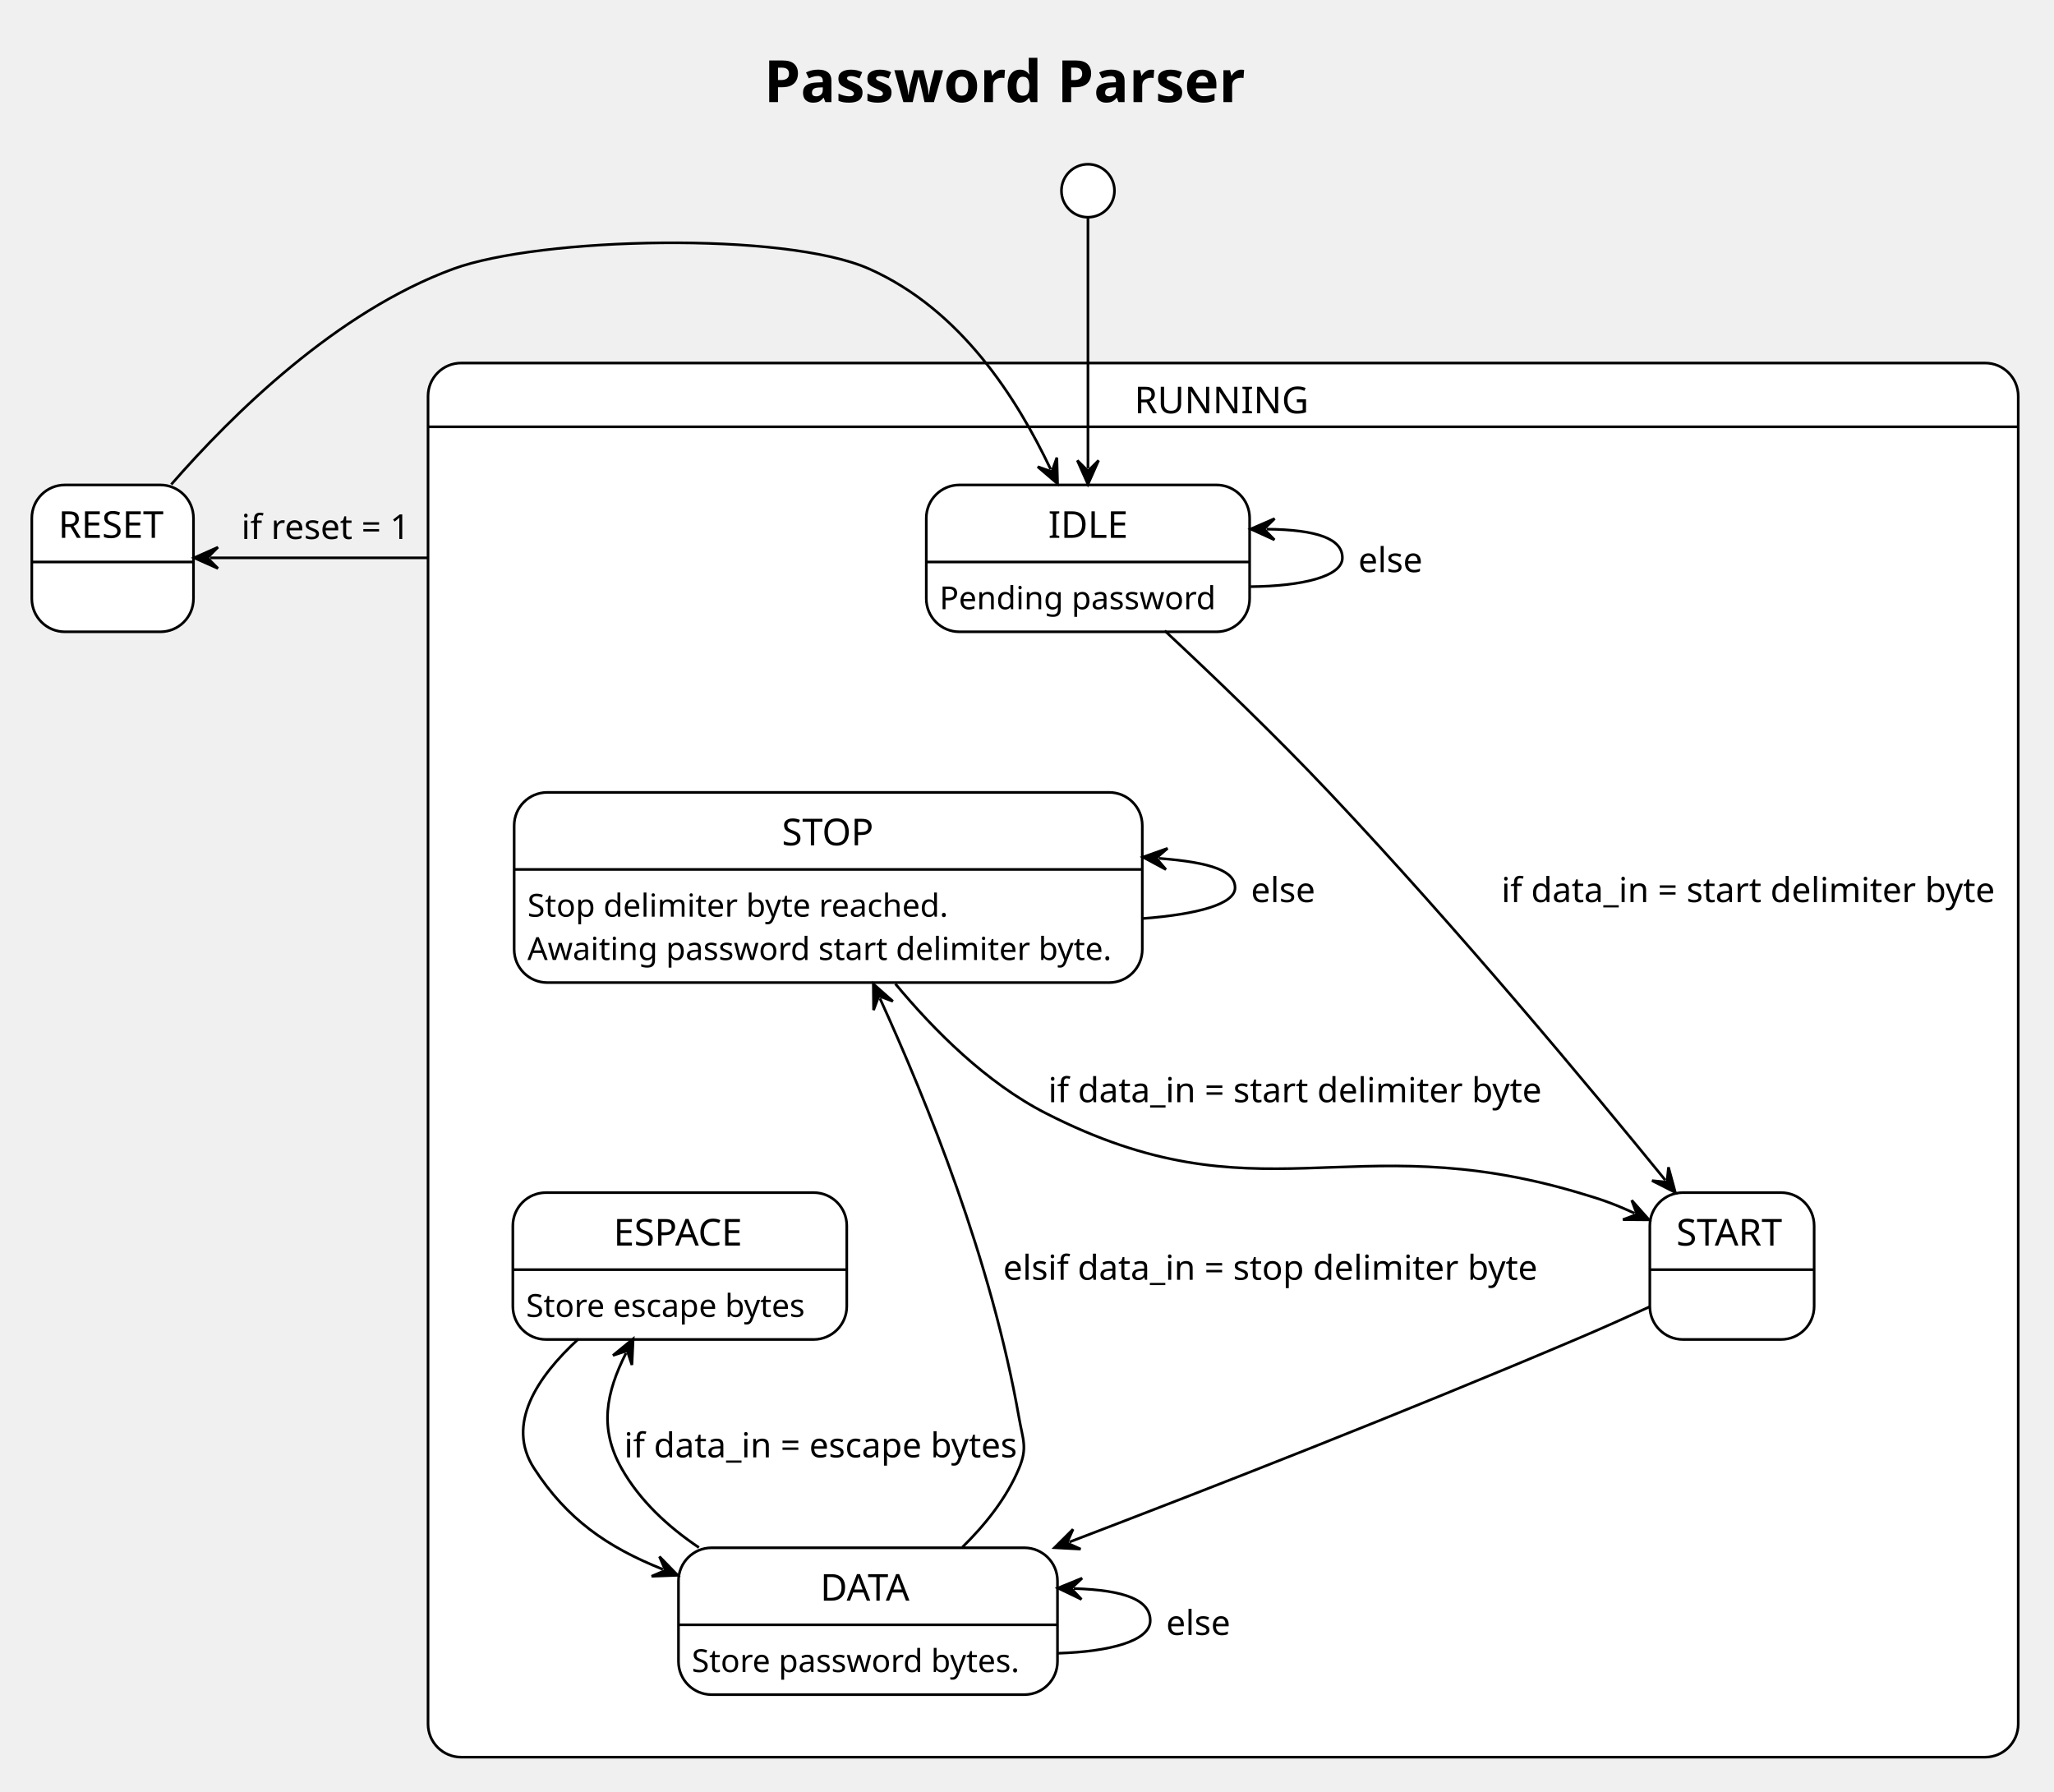
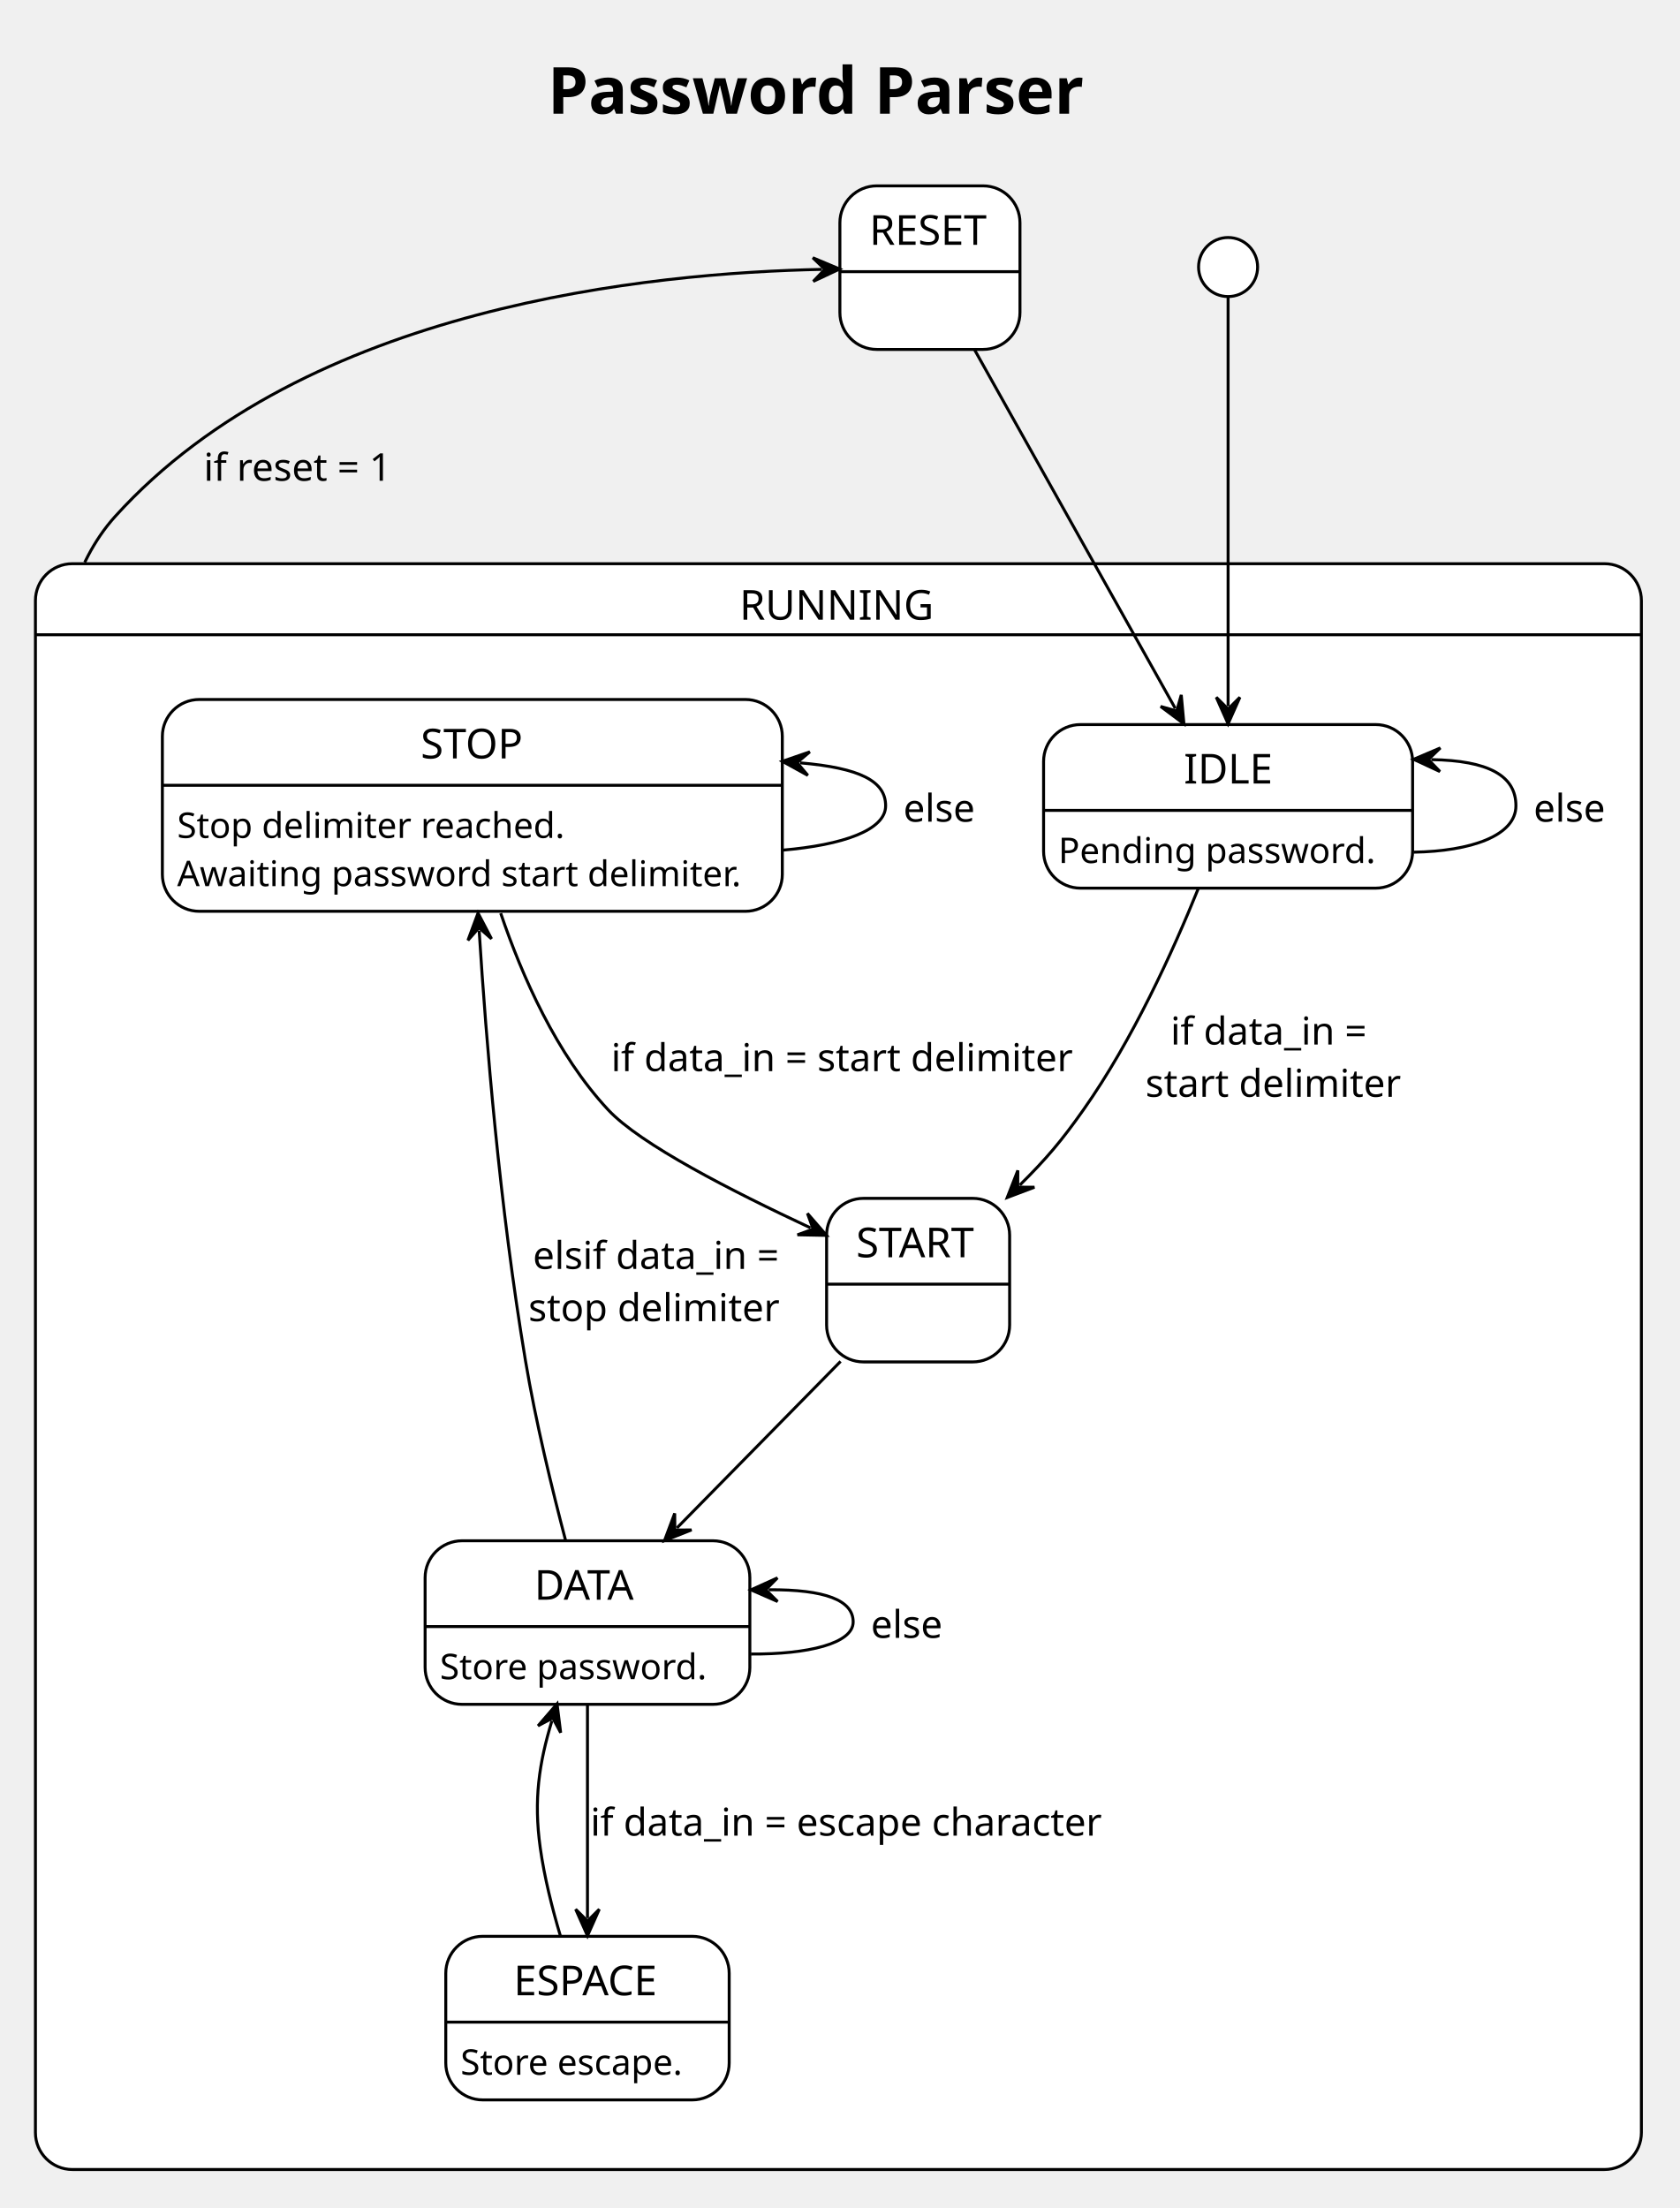
- <svg xmlns="http://www.w3.org/2000/svg" contentStyleType="text/css" height="676px" preserveAspectRatio="none" style="width:775px;height:676px;background:#FFFFFF;" version="1.1" viewBox="0 0 775 676" width="775px" zoomAndPan="magnify">
+ <svg xmlns="http://www.w3.org/2000/svg" contentStyleType="text/css" height="748px" preserveAspectRatio="none" style="width:569px;height:748px;background:#FFFFFF;" version="1.1" viewBox="0 0 569 748" width="569px" zoomAndPan="magnify">
  <defs />
  <g>
-     <text fill="#000000" font-family="Verdana" font-size="22" font-weight="bold" lengthAdjust="spacing" textLength="183" x="288.25" y="38.518">Password Parser</text>
+     <text fill="#000000" font-family="Verdana" font-size="22" font-weight="bold" lengthAdjust="spacing" textLength="183" x="185.5" y="38.518">Password Parser</text>
    <g id="cluster_RUNNING">
-       <path d="M174,136.964 L749,136.964 A12.5,12.5 0 0 1 761.5,149.464 L761.5,161.032 L161.5,161.032 L161.5,149.464 A12.5,12.5 0 0 1 174,136.964 " fill="#FFFFFF" style="stroke:#FFFFFF;stroke-width:1.0;" />
-       <path d="M161.5,161.032 L761.5,161.032 L761.5,650.464 A12.5,12.5 0 0 1 749,662.964 L174,662.964 A12.5,12.5 0 0 1 161.5,650.464 L161.5,161.032 " fill="#FFFFFF" style="stroke:#FFFFFF;stroke-width:1.0;" />
-       <rect fill="none" height="526" rx="12.5" ry="12.5" style="stroke:#000000;stroke-width:1.0;" width="600" x="161.5" y="136.964" />
-       <line style="stroke:#000000;stroke-width:1.0;" x1="161.5" x2="761.5" y1="161.032" y2="161.032" />
-       <text fill="#000000" font-family="Verdana" font-size="14" lengthAdjust="spacing" textLength="67" x="428" y="155.93">RUNNING</text>
+       <path d="M24.5,190.964 L543.5,190.964 A12.5,12.5 0 0 1 556,203.464 L556,215.032 L12,215.032 L12,203.464 A12.5,12.5 0 0 1 24.5,190.964 " fill="#FFFFFF" style="stroke:#FFFFFF;stroke-width:1.0;" />
+       <path d="M12,215.032 L556,215.032 L556,722.464 A12.5,12.5 0 0 1 543.5,734.964 L24.5,734.964 A12.5,12.5 0 0 1 12,722.464 L12,215.032 " fill="#FFFFFF" style="stroke:#FFFFFF;stroke-width:1.0;" />
+       <rect fill="none" height="544" rx="12.5" ry="12.5" style="stroke:#000000;stroke-width:1.0;" width="544" x="12" y="190.964" />
+       <line style="stroke:#000000;stroke-width:1.0;" x1="12" x2="556" y1="215.032" y2="215.032" />
+       <text fill="#000000" font-family="Verdana" font-size="14" lengthAdjust="spacing" textLength="67" x="250.5" y="209.93">RUNNING</text>
    </g>
    <g id="RUNNING.IDLE">
-       <rect fill="#FFFFFF" height="55.412" rx="12.5" ry="12.5" style="stroke:#000000;stroke-width:1.0;" width="122" x="349.5" y="182.964" />
-       <line style="stroke:#000000;stroke-width:1.0;" x1="349.5" x2="471.5" y1="212.032" y2="212.032" />
-       <text fill="#000000" font-family="Verdana" font-size="14" lengthAdjust="spacing" textLength="30" x="395.5" y="202.93">IDLE</text>
-       <text fill="#000000" font-family="Verdana" font-size="12" lengthAdjust="spacing" textLength="102" x="354.5" y="229.86">Pending password</text>
+       <rect fill="#FFFFFF" height="55.412" rx="12.5" ry="12.5" style="stroke:#000000;stroke-width:1.0;" width="125" x="353.5" y="245.464" />
+       <line style="stroke:#000000;stroke-width:1.0;" x1="353.5" x2="478.5" y1="274.532" y2="274.532" />
+       <text fill="#000000" font-family="Verdana" font-size="14" lengthAdjust="spacing" textLength="30" x="401" y="265.43">IDLE</text>
+       <text fill="#000000" font-family="Verdana" font-size="12" lengthAdjust="spacing" textLength="105" x="358.5" y="292.36">Pending password.</text>
    </g>
    <g id="RUNNING.STOP">
-       <rect fill="#FFFFFF" height="71.756" rx="12.5" ry="12.5" style="stroke:#000000;stroke-width:1.0;" width="237" x="194" y="298.964" />
-       <line style="stroke:#000000;stroke-width:1.0;" x1="194" x2="431" y1="328.032" y2="328.032" />
-       <text fill="#000000" font-family="Verdana" font-size="14" lengthAdjust="spacing" textLength="35" x="295" y="318.93">STOP</text>
-       <text fill="#000000" font-family="Verdana" font-size="12" lengthAdjust="spacing" textLength="157" x="199" y="345.86">Stop delimiter byte reached.</text>
-       <text fill="#000000" font-family="Verdana" font-size="12" lengthAdjust="spacing" textLength="217" x="199" y="362.204">Awaiting password start delimiter byte.</text>
+       <rect fill="#FFFFFF" height="71.756" rx="12.5" ry="12.5" style="stroke:#000000;stroke-width:1.0;" width="210" x="55" y="236.964" />
+       <line style="stroke:#000000;stroke-width:1.0;" x1="55" x2="265" y1="266.032" y2="266.032" />
+       <text fill="#000000" font-family="Verdana" font-size="14" lengthAdjust="spacing" textLength="35" x="142.5" y="256.93">STOP</text>
+       <text fill="#000000" font-family="Verdana" font-size="12" lengthAdjust="spacing" textLength="130" x="60" y="283.86">Stop delimiter reached.</text>
+       <text fill="#000000" font-family="Verdana" font-size="12" lengthAdjust="spacing" textLength="190" x="60" y="300.204">Awaiting password start delimiter.</text>
    </g>
    <g id="RUNNING.START">
-       <rect fill="#FFFFFF" height="55.412" rx="12.5" ry="12.5" style="stroke:#000000;stroke-width:1.0;" width="62" x="622.5" y="449.964" />
-       <line style="stroke:#000000;stroke-width:1.0;" x1="622.5" x2="684.5" y1="479.032" y2="479.032" />
-       <text fill="#000000" font-family="Verdana" font-size="14" lengthAdjust="spacing" textLength="42" x="632.5" y="469.93">START</text>
-       <text fill="#000000" font-family="Verdana" font-size="12" lengthAdjust="spacing" textLength="3" x="627.5" y="496.86"> </text>
+       <rect fill="#FFFFFF" height="55.412" rx="12.5" ry="12.5" style="stroke:#000000;stroke-width:1.0;" width="62" x="280" y="405.964" />
+       <line style="stroke:#000000;stroke-width:1.0;" x1="280" x2="342" y1="435.032" y2="435.032" />
+       <text fill="#000000" font-family="Verdana" font-size="14" lengthAdjust="spacing" textLength="42" x="290" y="425.93">START</text>
+       <text fill="#000000" font-family="Verdana" font-size="12" lengthAdjust="spacing" textLength="3" x="285" y="452.86"> </text>
    </g>
    <g id="RUNNING.ESPACE">
-       <rect fill="#FFFFFF" height="55.412" rx="12.5" ry="12.5" style="stroke:#000000;stroke-width:1.0;" width="126" x="193.5" y="449.964" />
-       <line style="stroke:#000000;stroke-width:1.0;" x1="193.5" x2="319.5" y1="479.032" y2="479.032" />
-       <text fill="#000000" font-family="Verdana" font-size="14" lengthAdjust="spacing" textLength="50" x="231.5" y="469.93">ESPACE</text>
-       <text fill="#000000" font-family="Verdana" font-size="12" lengthAdjust="spacing" textLength="106" x="198.5" y="496.86">Store escape bytes</text>
+       <rect fill="#FFFFFF" height="55.412" rx="12.5" ry="12.5" style="stroke:#000000;stroke-width:1.0;" width="96" x="151" y="655.964" />
+       <line style="stroke:#000000;stroke-width:1.0;" x1="151" x2="247" y1="685.032" y2="685.032" />
+       <text fill="#000000" font-family="Verdana" font-size="14" lengthAdjust="spacing" textLength="50" x="174" y="675.93">ESPACE</text>
+       <text fill="#000000" font-family="Verdana" font-size="12" lengthAdjust="spacing" textLength="76" x="156" y="702.86">Store escape.</text>
    </g>
    <g id="RUNNING.DATA">
-       <rect fill="#FFFFFF" height="55.412" rx="12.5" ry="12.5" style="stroke:#000000;stroke-width:1.0;" width="143" x="256" y="583.964" />
-       <line style="stroke:#000000;stroke-width:1.0;" x1="256" x2="399" y1="613.032" y2="613.032" />
-       <text fill="#000000" font-family="Verdana" font-size="14" lengthAdjust="spacing" textLength="36" x="309.5" y="603.93">DATA</text>
-       <text fill="#000000" font-family="Verdana" font-size="12" lengthAdjust="spacing" textLength="123" x="261" y="630.86">Store password bytes.</text>
+       <rect fill="#FFFFFF" height="55.412" rx="12.5" ry="12.5" style="stroke:#000000;stroke-width:1.0;" width="110" x="144" y="521.964" />
+       <line style="stroke:#000000;stroke-width:1.0;" x1="144" x2="254" y1="551.032" y2="551.032" />
+       <text fill="#000000" font-family="Verdana" font-size="14" lengthAdjust="spacing" textLength="36" x="181" y="541.93">DATA</text>
+       <text fill="#000000" font-family="Verdana" font-size="12" lengthAdjust="spacing" textLength="90" x="149" y="568.86">Store password.</text>
    </g>
-     <ellipse cx="410.5" cy="71.964" fill="#FFFFFF" rx="10" ry="10" style="stroke:#000000;stroke-width:1.0;" />
+     <ellipse cx="416" cy="90.464" fill="#FFFFFF" rx="10" ry="10" style="stroke:#000000;stroke-width:1.0;" />
    <g id="RESET">
-       <rect fill="#FFFFFF" height="55.412" rx="12.5" ry="12.5" style="stroke:#000000;stroke-width:1.0;" width="61" x="12" y="182.964" />
-       <line style="stroke:#000000;stroke-width:1.0;" x1="12" x2="73" y1="212.032" y2="212.032" />
-       <text fill="#000000" font-family="Verdana" font-size="14" lengthAdjust="spacing" textLength="41" x="22" y="202.93">RESET</text>
-       <text fill="#000000" font-family="Verdana" font-size="12" lengthAdjust="spacing" textLength="3" x="17" y="229.86"> </text>
+       <rect fill="#FFFFFF" height="55.412" rx="12.5" ry="12.5" style="stroke:#000000;stroke-width:1.0;" width="61" x="284.5" y="62.964" />
+       <line style="stroke:#000000;stroke-width:1.0;" x1="284.5" x2="345.5" y1="92.032" y2="92.032" />
+       <text fill="#000000" font-family="Verdana" font-size="14" lengthAdjust="spacing" textLength="41" x="294.5" y="82.93">RESET</text>
+       <text fill="#000000" font-family="Verdana" font-size="12" lengthAdjust="spacing" textLength="3" x="289.5" y="109.86"> </text>
    </g>
    <g id="link_IDLE_IDLE">
-       <path d="M477.9,199.647 C497.24,199.817 506.5,203.384 506.5,210.464 C506.5,217.544 491.24,221.164 471.9,221.334 " fill="none" id="IDLE-backto-IDLE" style="stroke:#000000;stroke-width:1.0;" />
-       <polygon fill="#000000" points="471.9,199.594,480.865,203.673,476.9,199.638,480.935,195.673,471.9,199.594" style="stroke:#000000;stroke-width:1.0;" />
-       <text fill="#000000" font-family="Verdana" font-size="13" lengthAdjust="spacing" textLength="23" x="512.5" y="215.861">else</text>
+       <path d="M484.829,257.33 C504.249,257.64 513.5,262.794 513.5,272.964 C513.5,283.134 498.25,288.384 478.83,288.694 " fill="none" id="IDLE-backto-IDLE" style="stroke:#000000;stroke-width:1.0;" />
+       <polygon fill="#000000" points="478.83,257.234,487.765,261.377,483.829,257.314,487.893,253.378,478.83,257.234" style="stroke:#000000;stroke-width:1.0;" />
+       <text fill="#000000" font-family="Verdana" font-size="13" lengthAdjust="spacing" textLength="23" x="519.5" y="278.361">else</text>
    </g>
    <g id="link_IDLE_START">
-       <path d="M439.48,237.974 C457.71,254.974 481.49,277.764 501.5,298.964 C550.24,350.594 599.582,409.931 628.332,445.251 " fill="none" id="IDLE-to-START" style="stroke:#000000;stroke-width:1.0;" />
-       <polygon fill="#000000" points="632.12,449.904,629.541,440.399,628.964,446.026,623.336,445.449,632.12,449.904" style="stroke:#000000;stroke-width:1.0;" />
-       <text fill="#000000" font-family="Verdana" font-size="13" lengthAdjust="spacing" textLength="181" x="566.5" y="340.361">if data_in = start delimiter byte</text>
+       <path d="M405.97,300.854 C397.33,322.234 383.65,352.364 367,375.964 C359.6,386.464 354.444,392.563 345.454,401.463 " fill="none" id="IDLE-to-START" style="stroke:#000000;stroke-width:1.0;" />
+       <polygon fill="#000000" points="341.19,405.684,350.4,402.195,344.743,402.166,344.772,396.51,341.19,405.684" style="stroke:#000000;stroke-width:1.0;" />
+       <text fill="#000000" font-family="Verdana" font-size="13" lengthAdjust="spacing" textLength="64" x="396.5" y="353.861">if data_in =</text>
+       <text fill="#000000" font-family="Verdana" font-size="13" lengthAdjust="spacing" textLength="84" x="388" y="371.567">start delimiter</text>
    </g>
    <g id="link_STOP_START">
-       <path d="M337.83,371.184 C352.38,388.714 372.18,408.544 394.5,419.964 C474.91,461.094 508.91,424.274 595.5,449.964 C604.42,452.604 608.258,453.891 616.748,457.751 " fill="none" id="STOP-to-START" style="stroke:#000000;stroke-width:1.0;" />
-       <polygon fill="#000000" points="622.21,460.234,615.673,452.868,617.658,458.165,612.361,460.151,622.21,460.234" style="stroke:#000000;stroke-width:1.0;" />
-       <text fill="#000000" font-family="Verdana" font-size="13" lengthAdjust="spacing" textLength="181" x="395.5" y="415.861">if data_in = start delimiter byte</text>
+       <path d="M169.61,309.374 C176.83,330.674 188.51,357.214 206,375.964 C216.94,387.694 247.686,403.39 274.536,415.96 " fill="none" id="STOP-to-START" style="stroke:#000000;stroke-width:1.0;" />
+       <polygon fill="#000000" points="279.97,418.504,273.515,411.065,275.442,416.384,270.123,418.311,279.97,418.504" style="stroke:#000000;stroke-width:1.0;" />
+       <text fill="#000000" font-family="Verdana" font-size="13" lengthAdjust="spacing" textLength="151" x="207" y="362.861">if data_in = start delimiter</text>
    </g>
    <g id="link_STOP_STOP">
-       <path d="M437.233,323.842 C457.743,325.412 466,328.804 466,334.964 C466,341.124 451.76,344.974 431.25,346.544 " fill="none" id="STOP-backto-STOP" style="stroke:#000000;stroke-width:1.0;" />
-       <polygon fill="#000000" points="431.25,323.384,439.918,328.059,436.235,323.766,440.529,320.083,431.25,323.384" style="stroke:#000000;stroke-width:1.0;" />
-       <text fill="#000000" font-family="Verdana" font-size="13" lengthAdjust="spacing" textLength="23" x="472" y="340.361">else</text>
+       <path d="M270.988,258.425 C291.448,260.175 300,264.674 300,272.964 C300,281.254 285.47,286.264 265.01,288.014 " fill="none" id="STOP-backto-STOP" style="stroke:#000000;stroke-width:1.0;" />
+       <polygon fill="#000000" points="265.01,257.914,273.636,262.666,269.992,258.34,274.318,254.696,265.01,257.914" style="stroke:#000000;stroke-width:1.0;" />
+       <text fill="#000000" font-family="Verdana" font-size="13" lengthAdjust="spacing" textLength="23" x="306" y="278.361">else</text>
    </g>
    <g id="link_START_DATA">
-       <path d="M622.33,493.074 C613.68,497.024 604.26,501.244 595.5,504.964 C529,533.224 457.795,561.053 403.495,581.793 " fill="none" id="START-to-DATA" style="stroke:#000000;stroke-width:1.0;" />
-       <polygon fill="#000000" points="397.89,583.934,407.725,584.46,402.561,582.15,404.87,576.986,397.89,583.934" style="stroke:#000000;stroke-width:1.0;" />
+       <path d="M284.74,461.194 C266.77,479.484 247.235,499.364 229.295,517.624 " fill="none" id="START-to-DATA" style="stroke:#000000;stroke-width:1.0;" />
+       <polygon fill="#000000" points="225.09,521.904,234.251,518.288,228.594,518.337,228.544,512.681,225.09,521.904" style="stroke:#000000;stroke-width:1.0;" />
    </g>
-     <g id="link_ESPACE_DATA">
-       <path d="M218.23,505.214 C202.73,519.434 190.75,537.354 201.5,553.964 C213.94,573.184 229.069,583.697 250.129,592.117 " fill="none" id="ESPACE-to-DATA" style="stroke:#000000;stroke-width:1.0;" />
-       <polygon fill="#000000" points="255.7,594.344,248.828,587.289,251.057,592.488,245.858,594.717,255.7,594.344" style="stroke:#000000;stroke-width:1.0;" />
+     <g id="link_DATA_ESPACE">
+       <path d="M186.958,582.946 C182.598,597.316 180.73,609.644 183,625.964 C184.37,635.864 187.04,646.464 189.81,655.774 " fill="none" id="DATA-backto-ESPACE" style="stroke:#000000;stroke-width:1.0;" />
+       <polygon fill="#000000" points="188.7,577.204,182.259,584.655,187.248,581.989,189.915,586.978,188.7,577.204" style="stroke:#000000;stroke-width:1.0;" />
    </g>
-     <g id="link_ESPACE_DATA">
-       <path d="M236.204,510.504 C228.654,525.514 226,538.854 234.5,553.964 C241.35,566.144 252.02,576.014 263.71,583.874 " fill="none" id="ESPACE-backto-DATA" style="stroke:#000000;stroke-width:1.0;" />
-       <polygon fill="#000000" points="238.9,505.144,231.282,511.387,236.653,509.611,238.429,514.982,238.9,505.144" style="stroke:#000000;stroke-width:1.0;" />
-       <text fill="#000000" font-family="Verdana" font-size="13" lengthAdjust="spacing" textLength="144" x="235.5" y="549.861">if data_in = escape bytes</text>
+     <g id="link_DATA_ESPACE">
+       <path d="M199,577.174 C199,600.074 199,626.904 199,649.794 " fill="none" id="DATA-to-ESPACE" style="stroke:#000000;stroke-width:1.0;" />
+       <polygon fill="#000000" points="199,655.794,203,646.794,199,650.794,195,646.794,199,655.794" style="stroke:#000000;stroke-width:1.0;" />
+       <text fill="#000000" font-family="Verdana" font-size="13" lengthAdjust="spacing" textLength="167" x="200" y="621.861">if data_in = escape character</text>
    </g>
    <g id="link_STOP_DATA">
-       <path d="M332.01,376.703 C349.8,415.703 374.06,475.434 384.5,534.964 C385.96,543.284 387.75,546.174 384.5,553.964 C379.84,565.154 371.76,575.264 363.13,583.734 " fill="none" id="STOP-backto-DATA" style="stroke:#000000;stroke-width:1.0;" />
-       <polygon fill="#000000" points="329.52,371.244,329.616,381.092,331.595,375.793,336.894,377.772,329.52,371.244" style="stroke:#000000;stroke-width:1.0;" />
-       <text fill="#000000" font-family="Verdana" font-size="13" lengthAdjust="spacing" textLength="196" x="378.5" y="482.861">elsif data_in = stop delimiter byte</text>
+       <path d="M162.311,315.302 C164.711,353.042 169.23,408.534 178,460.964 C181.45,481.614 187.05,504.614 191.59,521.854 " fill="none" id="STOP-backto-DATA" style="stroke:#000000;stroke-width:1.0;" />
+       <polygon fill="#000000" points="161.93,309.314,158.509,318.55,162.247,314.304,166.493,318.042,161.93,309.314" style="stroke:#000000;stroke-width:1.0;" />
+       <text fill="#000000" font-family="Verdana" font-size="13" lengthAdjust="spacing" textLength="80" x="180.5" y="429.861">elsif data_in =</text>
+       <text fill="#000000" font-family="Verdana" font-size="13" lengthAdjust="spacing" textLength="83" x="179" y="447.567">stop delimiter</text>
    </g>
    <g id="link_DATA_DATA">
-       <path d="M405.177,599.343 C424.917,599.933 434,603.854 434,611.464 C434,619.074 418.92,623.174 399.18,623.764 " fill="none" id="DATA-backto-DATA" style="stroke:#000000;stroke-width:1.0;" />
-       <polygon fill="#000000" points="399.18,599.164,408.057,603.431,404.178,599.313,408.296,595.435,399.18,599.164" style="stroke:#000000;stroke-width:1.0;" />
-       <text fill="#000000" font-family="Verdana" font-size="13" lengthAdjust="spacing" textLength="23" x="440" y="616.861">else</text>
+       <path d="M260.37,538.557 C279.53,538.437 289,542.104 289,549.464 C289,556.824 273.53,560.454 254.37,560.334 " fill="none" id="DATA-backto-DATA" style="stroke:#000000;stroke-width:1.0;" />
+       <polygon fill="#000000" points="254.37,538.594,263.395,542.538,259.37,538.563,263.345,534.538,254.37,538.594" style="stroke:#000000;stroke-width:1.0;" />
+       <text fill="#000000" font-family="Verdana" font-size="13" lengthAdjust="spacing" textLength="23" x="295" y="554.861">else</text>
    </g>
    <g id="link_*start*_IDLE">
-       <path d="M410.5,82.344 C410.5,102.764 410.5,145.874 410.5,176.724 " fill="none" id="*start*-to-IDLE" style="stroke:#000000;stroke-width:1.0;" />
-       <polygon fill="#000000" points="410.5,182.724,414.5,173.724,410.5,177.724,406.5,173.724,410.5,182.724" style="stroke:#000000;stroke-width:1.0;" />
+       <path d="M416,100.664 C416,127.104 416,198.024 416,239.214 " fill="none" id="*start*-to-IDLE" style="stroke:#000000;stroke-width:1.0;" />
+       <polygon fill="#000000" points="416,245.214,420,236.214,416,240.214,412,236.214,416,245.214" style="stroke:#000000;stroke-width:1.0;" />
    </g>
    <g id="link_RESET_RUNNING">
-       <path d="M79.24,210.464 C96.86,210.464 113.112,210.464 131.782,210.464 C141.118,210.464 149.557,210.464 156.074,210.464 C157.703,210.464 159.212,210.464 160.585,210.464 C160.756,210.464 160.926,210.464 161.093,210.464 C161.177,210.464 161.26,210.464 161.343,210.464 " fill="none" id="RESET-backto-RUNNING" style="stroke:#000000;stroke-width:1.0;" />
-       <polygon fill="#000000" points="73.24,210.464,82.24,214.464,78.24,210.464,82.24,206.464,73.24,210.464" style="stroke:#000000;stroke-width:1.0;" />
-       <text fill="#000000" font-family="Verdana" font-size="13" lengthAdjust="spacing" textLength="60" x="91.07" y="203.361">if reset = 1</text>
+       <path d="M278.411,91.256 C221.131,92.416 103.64,103.494 39,174.964 C35.374,178.973 32.352,183.464 29.841,188.257 C29.528,188.856 29.222,189.46 28.924,190.069 C28.849,190.221 28.775,190.373 28.701,190.526 " fill="none" id="RESET-backto-RUNNING" style="stroke:#000000;stroke-width:1.0;" />
+       <polygon fill="#000000" points="284.41,91.134,275.331,87.317,279.411,91.235,275.493,95.316,284.41,91.134" style="stroke:#000000;stroke-width:1.0;" />
+       <text fill="#000000" font-family="Verdana" font-size="13" lengthAdjust="spacing" textLength="60" x="69" y="162.861">if reset = 1</text>
    </g>
    <g id="link_IDLE_RESET">
-       <path d="M396.449,177.088 C383.649,150.228 362.68,116.934 328,101.464 C296.14,87.244 203.75,89.444 171,101.464 C127.06,117.594 87.85,156.134 64.62,182.774 " fill="none" id="IDLE-backto-RESET" style="stroke:#000000;stroke-width:1.0;" />
-       <polygon fill="#000000" points="399.03,182.504,398.769,172.659,396.879,177.99,391.547,176.1,399.03,182.504" style="stroke:#000000;stroke-width:1.0;" />
+       <path d="M398.11,239.988 C378.98,205.808 349,152.224 329.9,118.094 " fill="none" id="IDLE-backto-RESET" style="stroke:#000000;stroke-width:1.0;" />
+       <polygon fill="#000000" points="401.04,245.224,400.135,235.417,398.598,240.861,393.154,239.324,401.04,245.224" style="stroke:#000000;stroke-width:1.0;" />
    </g>
  </g>
</svg>
